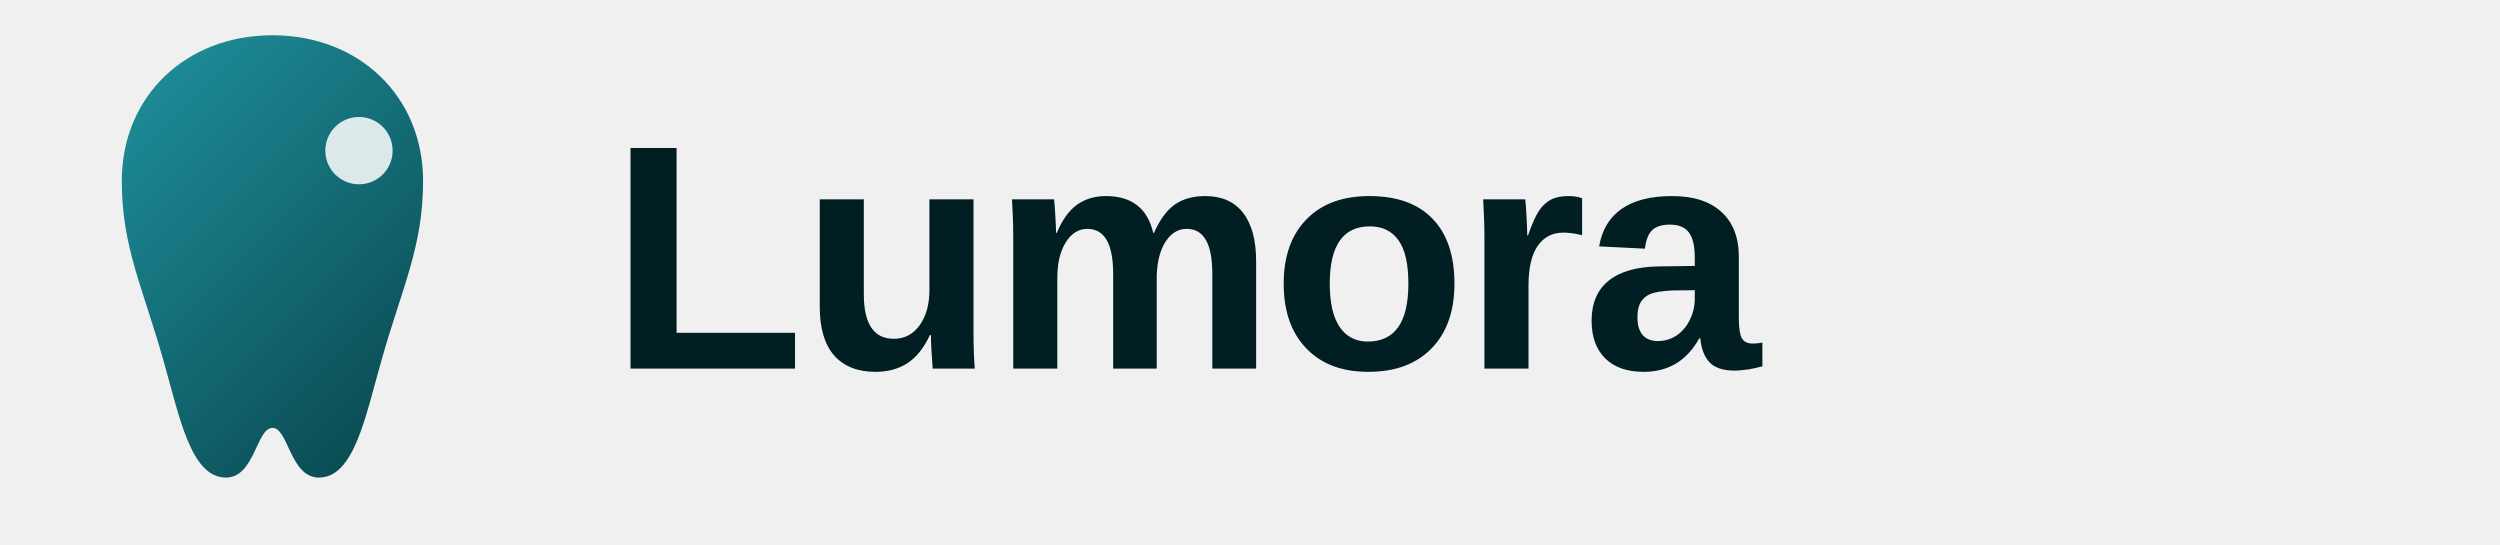
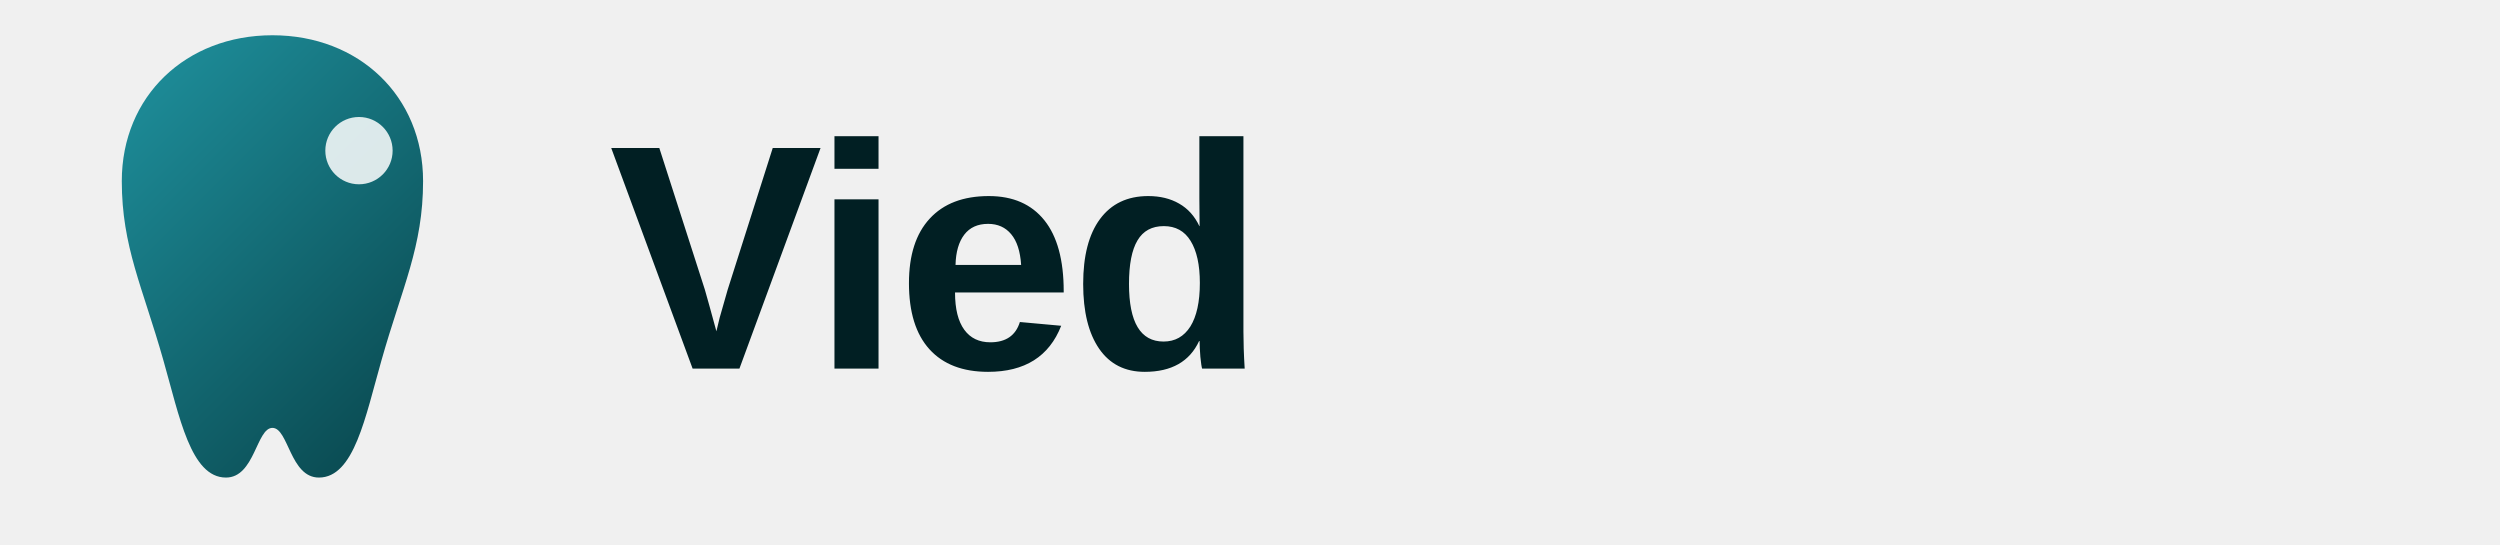
- <svg xmlns="http://www.w3.org/2000/svg" width="156" height="34" viewBox="0 0 156 34" fill="none" role="img" aria-label="Lumora Dental">
+ <svg xmlns="http://www.w3.org/2000/svg" width="156" height="34" viewBox="0 0 156 34" fill="none" role="img" aria-label="Vied Dental">
  <defs>
    <linearGradient id="lm-g" x1="0" y1="0" x2="34" y2="34" gradientUnits="userSpaceOnUse">
      <stop offset="0" stop-color="#24a3b1" />
      <stop offset="1" stop-color="#022f34" />
    </linearGradient>
  </defs>
  <path d="M17 2.2c5.4 0 9.4 3.8 9.4 9.1 0 4.1-1.3 6.6-2.6 11.2-1 3.5-1.7 7.3-3.9 7.3-1.8 0-1.9-3.1-2.9-3.1s-1.1 3.1-2.9 3.1c-2.2 0-2.9-3.8-3.9-7.3C8.9 17.9 7.6 15.4 7.6 11.3 7.6 6 11.6 2.2 17 2.2Z" fill="url(#lm-g)" />
  <circle cx="22.4" cy="9.4" r="2.1" fill="#ffffff" opacity="0.85" />
-   <text x="38" y="23" font-family="Sora, 'Helvetica Neue', Arial, sans-serif" font-size="20" font-weight="600" letter-spacing="-0.3" fill="#011f23">Lumora</text>
+   <text x="38" y="23" font-family="Sora, 'Helvetica Neue', Arial, sans-serif" font-size="20" font-weight="600" letter-spacing="-0.3" fill="#011f23">Vied</text>
</svg>
